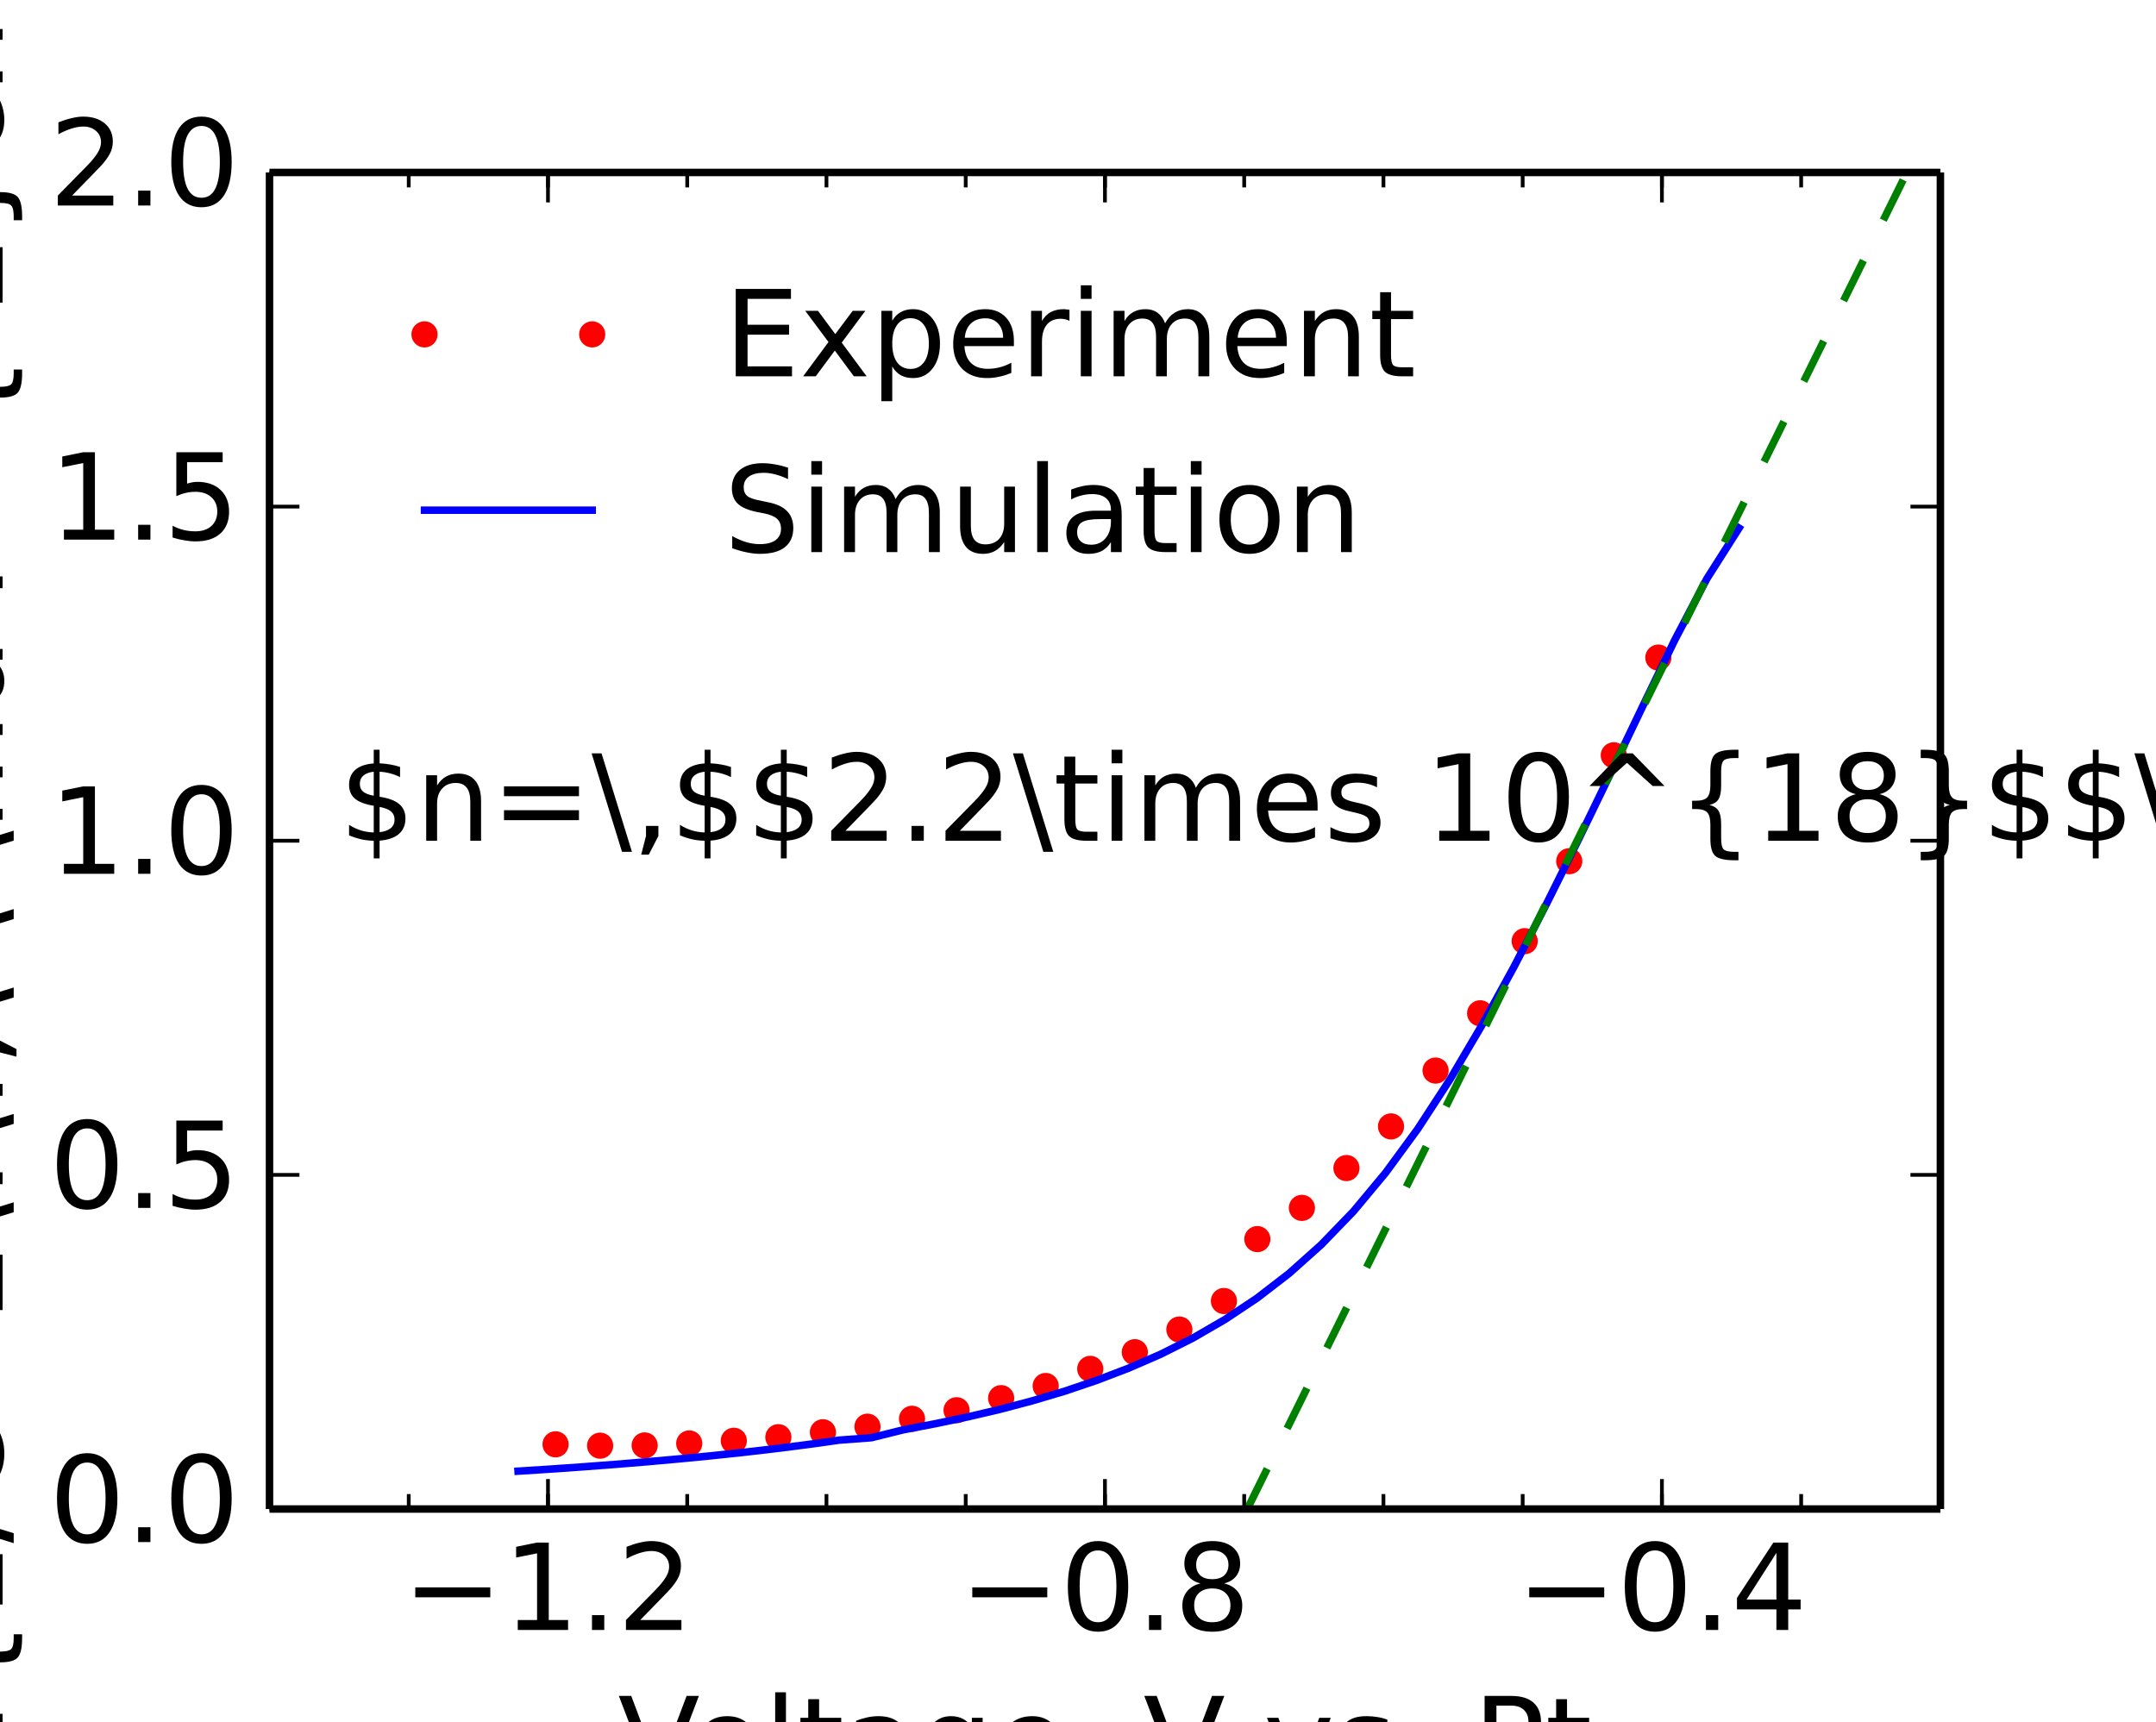
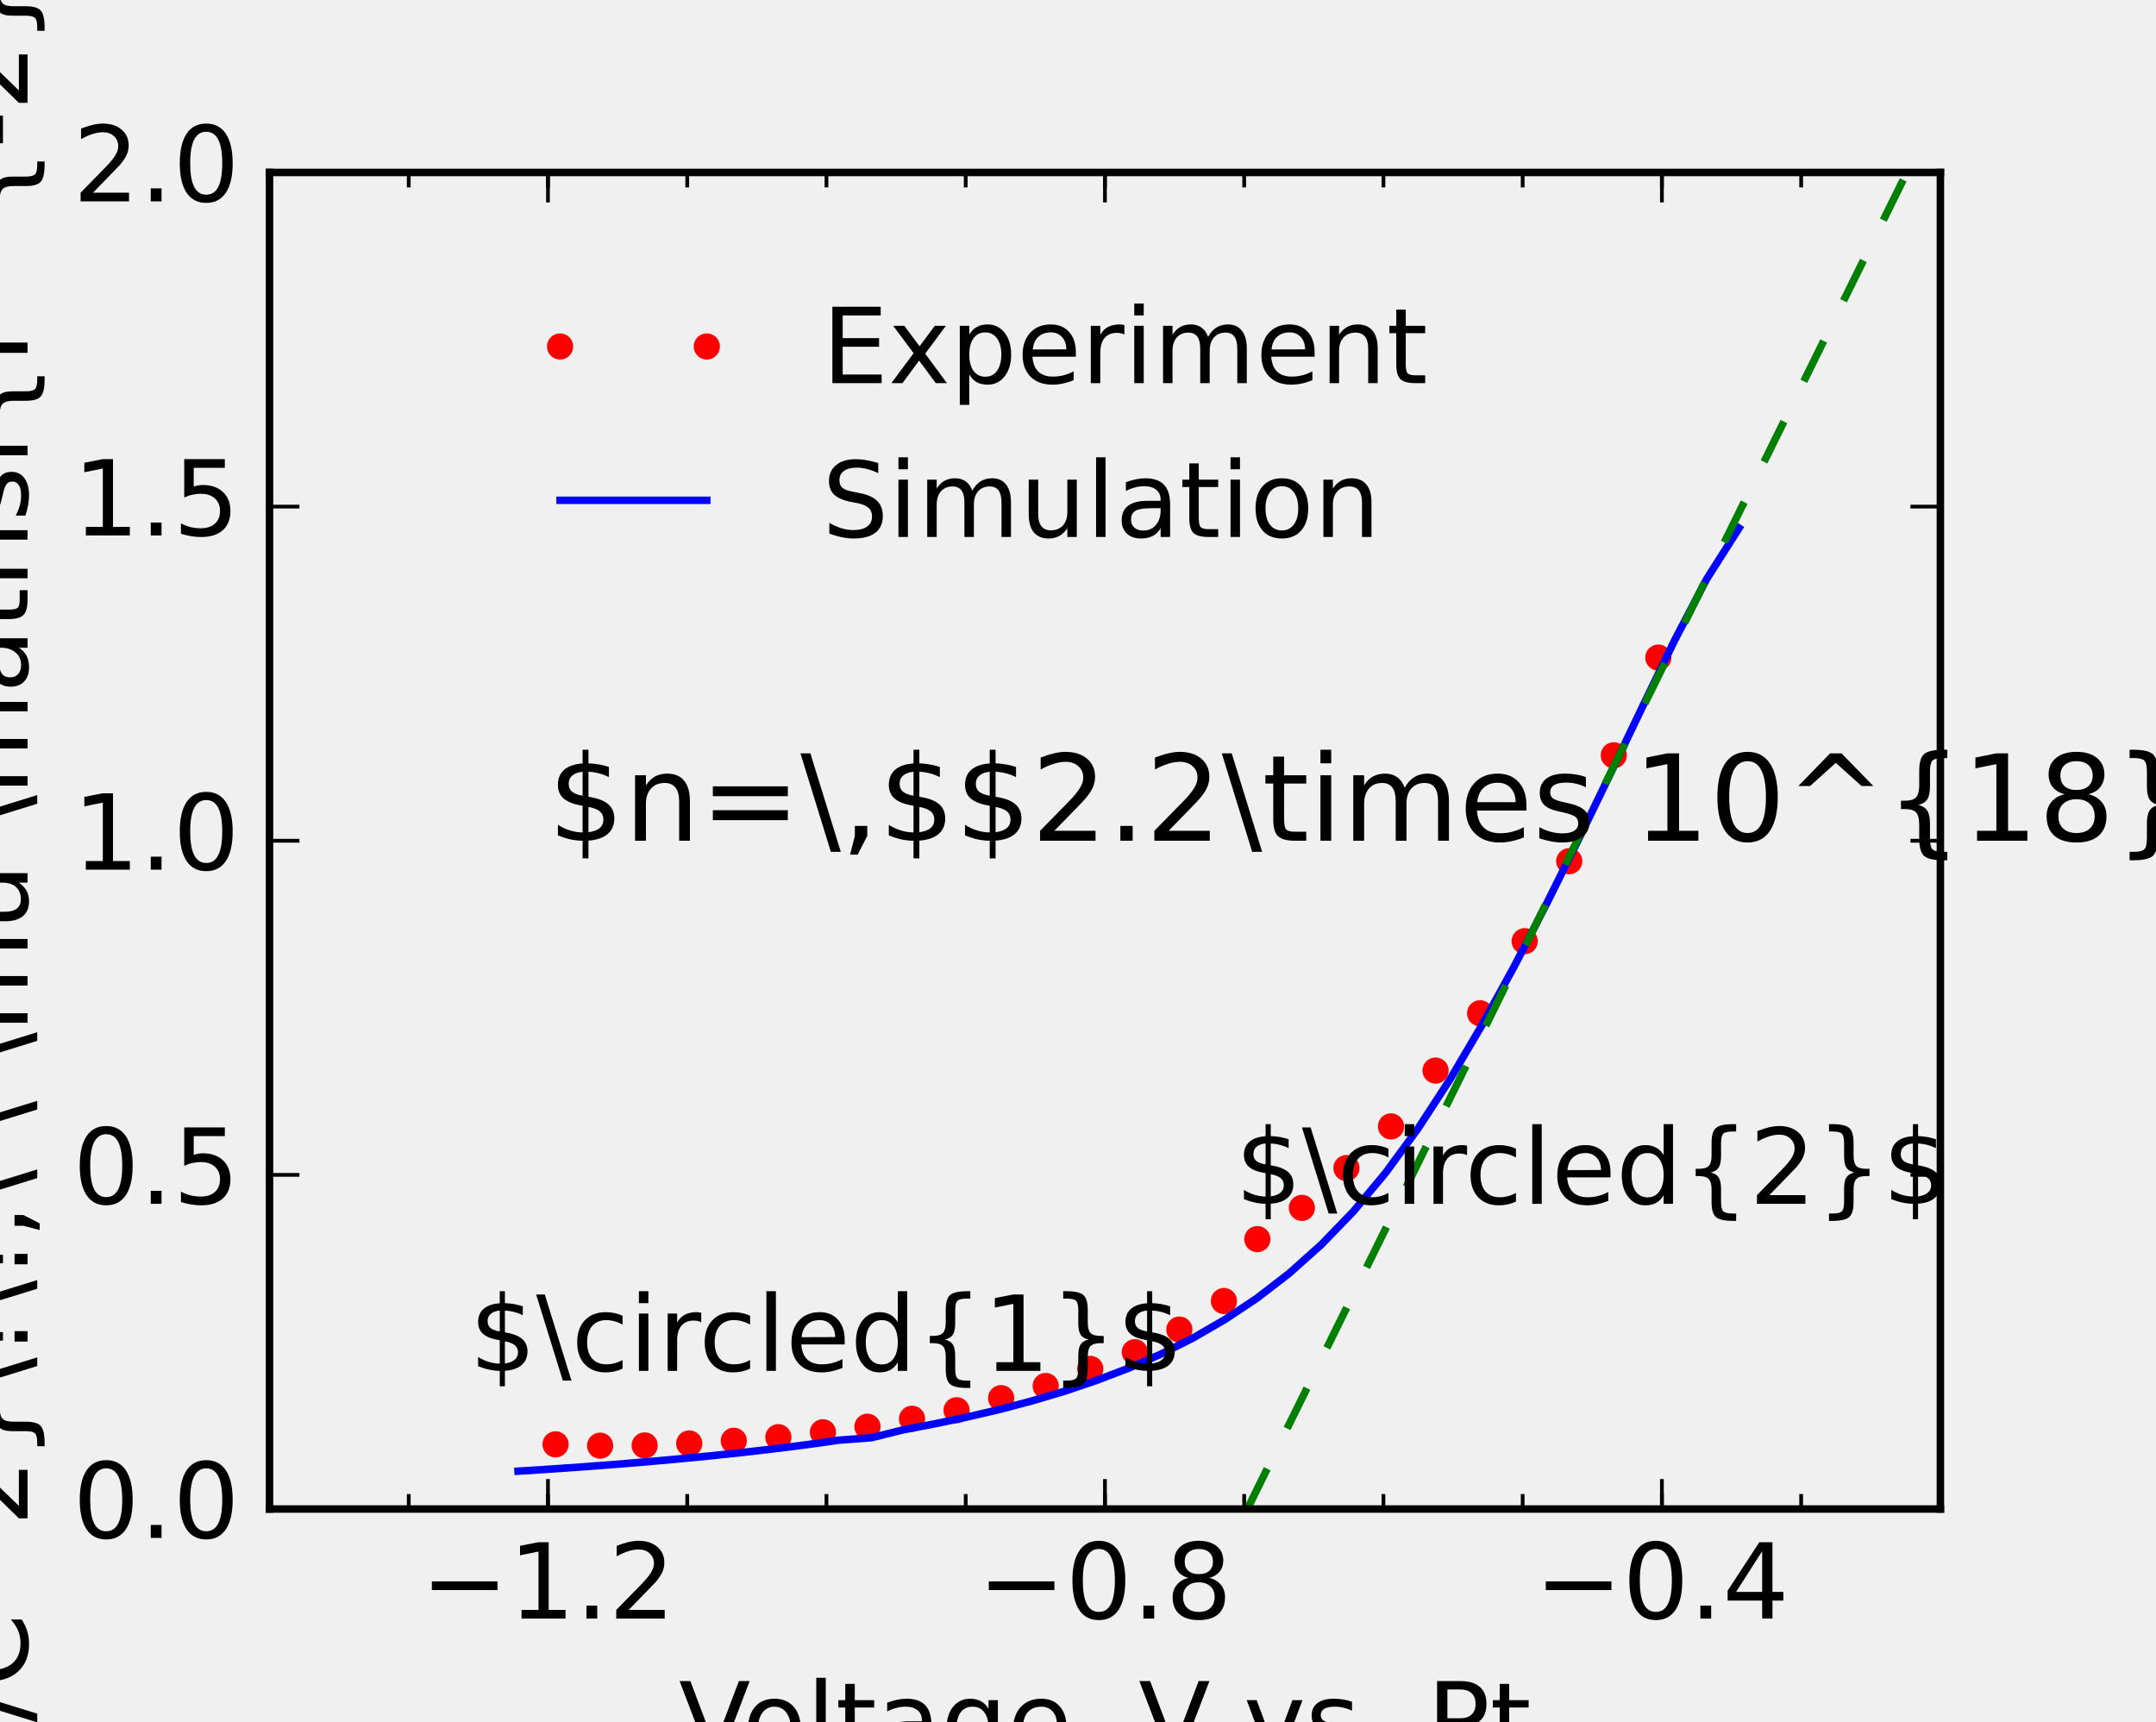
<svg xmlns="http://www.w3.org/2000/svg" xmlns:xlink="http://www.w3.org/1999/xlink" height="230pt" version="1.1" viewBox="0 0 288 230" width="288pt">
  <defs>
    <style type="text/css">
*{stroke-linecap:butt;stroke-linejoin:round;}
  </style>
  </defs>
  <g id="figure_1">
    <g id="patch_1">
-       <path d=" M0 230.4 L288 230.4 L288 0 L0 0 z " style="fill:#ffffff;" />
+       <path d=" M0 230.4 L288 230.4 L288 0 L0 0 z " style="fill:none;" />
    </g>
    <g id="axes_1">
      <g id="patch_2">
-         <path d=" M36 201.6 L259.2 201.6 L259.2 23.04 L36 23.04 z " style="fill:#ffffff;" />
+         <path d=" M36 201.6 L259.2 201.6 L259.2 23.04 L36 23.04 z " style="fill:none;" />
      </g>
      <g id="line2d_1">
        <defs>
          <path d=" M0 1.5 C0.398 1.5 0.779 1.342 1.061 1.061 C1.342 0.779 1.5 0.398 1.5 0 C1.5 -0.398 1.342 -0.779 1.061 -1.061 C0.779 -1.342 0.398 -1.5 0 -1.5 C-0.398 -1.5 -0.779 -1.342 -1.061 -1.061 C-1.342 -0.779 -1.5 -0.398 -1.5 0 C-1.5 0.398 -1.342 0.779 -1.061 1.061 C-0.779 1.342 -0.398 1.5 0 1.5 z " id="m590d835582" style="stroke:#ff0000;stroke-width:0.5;" />
        </defs>
        <g clip-path="url(#p86a06fd9fa)">
          <use style="fill:#ff0000;stroke:#ff0000;stroke-width:0.5;" x="74.212" xlink:href="#m590d835582" y="192.957" />
          <use style="fill:#ff0000;stroke:#ff0000;stroke-width:0.5;" x="80.164" xlink:href="#m590d835582" y="193.137" />
          <use style="fill:#ff0000;stroke:#ff0000;stroke-width:0.5;" x="86.116" xlink:href="#m590d835582" y="193.106" />
          <use style="fill:#ff0000;stroke:#ff0000;stroke-width:0.5;" x="92.068" xlink:href="#m590d835582" y="192.84" />
          <use style="fill:#ff0000;stroke:#ff0000;stroke-width:0.5;" x="98.02" xlink:href="#m590d835582" y="192.482" />
          <use style="fill:#ff0000;stroke:#ff0000;stroke-width:0.5;" x="103.972" xlink:href="#m590d835582" y="192.004" />
          <use style="fill:#ff0000;stroke:#ff0000;stroke-width:0.5;" x="109.924" xlink:href="#m590d835582" y="191.346" />
          <use style="fill:#ff0000;stroke:#ff0000;stroke-width:0.5;" x="115.876" xlink:href="#m590d835582" y="190.602" />
          <use style="fill:#ff0000;stroke:#ff0000;stroke-width:0.5;" x="121.828" xlink:href="#m590d835582" y="189.547" />
          <use style="fill:#ff0000;stroke:#ff0000;stroke-width:0.5;" x="127.78" xlink:href="#m590d835582" y="188.404" />
          <use style="fill:#ff0000;stroke:#ff0000;stroke-width:0.5;" x="133.732" xlink:href="#m590d835582" y="186.788" />
          <use style="fill:#ff0000;stroke:#ff0000;stroke-width:0.5;" x="139.684" xlink:href="#m590d835582" y="185.166" />
          <use style="fill:#ff0000;stroke:#ff0000;stroke-width:0.5;" x="145.636" xlink:href="#m590d835582" y="182.878" />
          <use style="fill:#ff0000;stroke:#ff0000;stroke-width:0.5;" x="151.588" xlink:href="#m590d835582" y="180.649" />
          <use style="fill:#ff0000;stroke:#ff0000;stroke-width:0.5;" x="157.54" xlink:href="#m590d835582" y="177.624" />
          <use style="fill:#ff0000;stroke:#ff0000;stroke-width:0.5;" x="163.492" xlink:href="#m590d835582" y="173.811" />
          <use style="fill:#ff0000;stroke:#ff0000;stroke-width:0.5;" x="167.956" xlink:href="#m590d835582" y="165.54" />
          <use style="fill:#ff0000;stroke:#ff0000;stroke-width:0.5;" x="173.908" xlink:href="#m590d835582" y="161.37" />
          <use style="fill:#ff0000;stroke:#ff0000;stroke-width:0.5;" x="179.86" xlink:href="#m590d835582" y="156.048" />
          <use style="fill:#ff0000;stroke:#ff0000;stroke-width:0.5;" x="185.812" xlink:href="#m590d835582" y="150.485" />
          <use style="fill:#ff0000;stroke:#ff0000;stroke-width:0.5;" x="191.764" xlink:href="#m590d835582" y="143.025" />
          <use style="fill:#ff0000;stroke:#ff0000;stroke-width:0.5;" x="197.716" xlink:href="#m590d835582" y="135.373" />
          <use style="fill:#ff0000;stroke:#ff0000;stroke-width:0.5;" x="203.668" xlink:href="#m590d835582" y="125.74" />
          <use style="fill:#ff0000;stroke:#ff0000;stroke-width:0.5;" x="209.62" xlink:href="#m590d835582" y="115.053" />
          <use style="fill:#ff0000;stroke:#ff0000;stroke-width:0.5;" x="215.572" xlink:href="#m590d835582" y="100.905" />
          <use style="fill:#ff0000;stroke:#ff0000;stroke-width:0.5;" x="221.524" xlink:href="#m590d835582" y="87.851" />
        </g>
      </g>
      <g id="line2d_2">
        <path clip-path="url(#p86a06fd9fa)" d=" M69.201 196.544 L73.479 196.27 L77.776 195.97 L82.072 195.647 L86.369 195.293 L90.647 194.911 L94.943 194.494 L99.24 194.039 L103.537 193.54 L107.833 192.996 L112.111 192.397 L116.408 192.075 L120.704 191.009 L125.001 190.192 L129.279 189.291 L133.576 188.286 L137.872 187.151 L142.169 185.875 L146.447 184.43 L150.743 182.789 L155.04 180.922 L159.337 178.768 L163.633 176.279 L167.911 173.429 L172.208 170.117 L176.504 166.276 L180.801 161.827 L185.079 156.696 L189.376 150.835 L193.672 144.24 L197.969 136.945 L202.247 129.15 L206.543 120.833 L210.84 112.196 L215.137 103.328 L219.433 94.359 L223.711 85.511 L228.008 77.309 L232.304 70.554" style="fill:none;stroke:#0000ff;stroke-linecap:square;" />
      </g>
      <g id="line2d_3">
        <path clip-path="url(#p86a06fd9fa)" d=" M166.621 201.6 L254.717 23.04" style="fill:none;stroke:#008000;stroke-dasharray:6,6;stroke-dashoffset:0.0;" />
      </g>
+       <g id="patch_3">
+         <path d=" M36 201.6 L259.2 201.6" style="fill:none;stroke:#000000;stroke-linecap:square;stroke-linejoin:miter;" />
+       </g>
+       <g id="patch_4">
+         <path d=" M36 23.04 L259.2 23.04" style="fill:none;stroke:#000000;stroke-linecap:square;stroke-linejoin:miter;" />
+       </g>
+       <g id="patch_5">
+         <path d=" M259.2 201.6 L259.2 23.04" style="fill:none;stroke:#000000;stroke-linecap:square;stroke-linejoin:miter;" />
+       </g>
+       <g id="patch_6">
+         <path d=" M36 201.6 L36 23.04" style="fill:none;stroke:#000000;stroke-linecap:square;stroke-linejoin:miter;" />
+       </g>
      <g id="matplotlib.axis_1">
        <g id="xtick_1">
          <g id="line2d_4">
            <defs>
              <path d=" M0 0 L0 -4" id="mc7db9fdffb" style="stroke:#000000;stroke-width:0.5;" />
            </defs>
            <g>
              <use style="stroke:#000000;stroke-width:0.5;" x="73.2" xlink:href="#mc7db9fdffb" y="201.6" />
            </g>
          </g>
          <g id="line2d_5">
            <defs>
              <path d=" M0 0 L0 4" id="m5a7d422ac3" style="stroke:#000000;stroke-width:0.5;" />
            </defs>
            <g>
              <use style="stroke:#000000;stroke-width:0.5;" x="73.2" xlink:href="#m5a7d422ac3" y="23.04" />
            </g>
          </g>
          <g id="text_1">
-             <text style="font-family:Bitstream Vera Sans;font-size:16.0px;font-style:normal;text-anchor:middle;" transform="rotate(-0, 73.2, 217.7575)" x="73.2" y="217.757">−1.2</text>
+             <text style="font-family:Bitstream Vera Sans;font-size:14.0px;font-style:normal;text-anchor:middle;" transform="rotate(-0, 73.2, 216.2378)" x="73.2" y="216.238">−1.2</text>
          </g>
        </g>
        <g id="xtick_2">
          <g id="line2d_6">
            <g>
              <use style="stroke:#000000;stroke-width:0.5;" x="147.6" xlink:href="#mc7db9fdffb" y="201.6" />
            </g>
          </g>
          <g id="line2d_7">
            <g>
              <use style="stroke:#000000;stroke-width:0.5;" x="147.6" xlink:href="#m5a7d422ac3" y="23.04" />
            </g>
          </g>
          <g id="text_2">
-             <text style="font-family:Bitstream Vera Sans;font-size:16.0px;font-style:normal;text-anchor:middle;" transform="rotate(-0, 147.6, 217.7575)" x="147.6" y="217.757">−0.8</text>
+             <text style="font-family:Bitstream Vera Sans;font-size:14.0px;font-style:normal;text-anchor:middle;" transform="rotate(-0, 147.6, 216.2378)" x="147.6" y="216.238">−0.8</text>
          </g>
        </g>
        <g id="xtick_3">
          <g id="line2d_8">
            <g>
              <use style="stroke:#000000;stroke-width:0.5;" x="222.0" xlink:href="#mc7db9fdffb" y="201.6" />
            </g>
          </g>
          <g id="line2d_9">
            <g>
              <use style="stroke:#000000;stroke-width:0.5;" x="222.0" xlink:href="#m5a7d422ac3" y="23.04" />
            </g>
          </g>
          <g id="text_3">
-             <text style="font-family:Bitstream Vera Sans;font-size:16.0px;font-style:normal;text-anchor:middle;" transform="rotate(-0, 222, 217.7575)" x="222.0" y="217.757">−0.4</text>
+             <text style="font-family:Bitstream Vera Sans;font-size:14.0px;font-style:normal;text-anchor:middle;" transform="rotate(-0, 222, 216.2378)" x="222.0" y="216.238">−0.4</text>
          </g>
        </g>
        <g id="xtick_4">
          <g id="line2d_10">
            <defs>
              <path d=" M0 0 L0 -2" id="mc21db286a6" style="stroke:#000000;stroke-width:0.5;" />
            </defs>
            <g>
              <use style="stroke:#000000;stroke-width:0.5;" x="36.0" xlink:href="#mc21db286a6" y="201.6" />
            </g>
          </g>
          <g id="line2d_11">
            <defs>
              <path d=" M0 0 L0 2" id="ma9c915e141" style="stroke:#000000;stroke-width:0.5;" />
            </defs>
            <g>
              <use style="stroke:#000000;stroke-width:0.5;" x="36.0" xlink:href="#ma9c915e141" y="23.04" />
            </g>
          </g>
        </g>
        <g id="xtick_5">
          <g id="line2d_12">
            <g>
              <use style="stroke:#000000;stroke-width:0.5;" x="54.6" xlink:href="#mc21db286a6" y="201.6" />
            </g>
          </g>
          <g id="line2d_13">
            <g>
              <use style="stroke:#000000;stroke-width:0.5;" x="54.6" xlink:href="#ma9c915e141" y="23.04" />
            </g>
          </g>
        </g>
        <g id="xtick_6">
          <g id="line2d_14">
            <g>
              <use style="stroke:#000000;stroke-width:0.5;" x="73.2" xlink:href="#mc21db286a6" y="201.6" />
            </g>
          </g>
          <g id="line2d_15">
            <g>
              <use style="stroke:#000000;stroke-width:0.5;" x="73.2" xlink:href="#ma9c915e141" y="23.04" />
            </g>
          </g>
        </g>
        <g id="xtick_7">
          <g id="line2d_16">
            <g>
              <use style="stroke:#000000;stroke-width:0.5;" x="91.8" xlink:href="#mc21db286a6" y="201.6" />
            </g>
          </g>
          <g id="line2d_17">
            <g>
              <use style="stroke:#000000;stroke-width:0.5;" x="91.8" xlink:href="#ma9c915e141" y="23.04" />
            </g>
          </g>
        </g>
        <g id="xtick_8">
          <g id="line2d_18">
            <g>
              <use style="stroke:#000000;stroke-width:0.5;" x="110.4" xlink:href="#mc21db286a6" y="201.6" />
            </g>
          </g>
          <g id="line2d_19">
            <g>
              <use style="stroke:#000000;stroke-width:0.5;" x="110.4" xlink:href="#ma9c915e141" y="23.04" />
            </g>
          </g>
        </g>
        <g id="xtick_9">
          <g id="line2d_20">
            <g>
              <use style="stroke:#000000;stroke-width:0.5;" x="129.0" xlink:href="#mc21db286a6" y="201.6" />
            </g>
          </g>
          <g id="line2d_21">
            <g>
              <use style="stroke:#000000;stroke-width:0.5;" x="129.0" xlink:href="#ma9c915e141" y="23.04" />
            </g>
          </g>
        </g>
        <g id="xtick_10">
          <g id="line2d_22">
            <g>
              <use style="stroke:#000000;stroke-width:0.5;" x="147.6" xlink:href="#mc21db286a6" y="201.6" />
            </g>
          </g>
          <g id="line2d_23">
            <g>
              <use style="stroke:#000000;stroke-width:0.5;" x="147.6" xlink:href="#ma9c915e141" y="23.04" />
            </g>
          </g>
        </g>
        <g id="xtick_11">
          <g id="line2d_24">
            <g>
              <use style="stroke:#000000;stroke-width:0.5;" x="166.2" xlink:href="#mc21db286a6" y="201.6" />
            </g>
          </g>
          <g id="line2d_25">
            <g>
              <use style="stroke:#000000;stroke-width:0.5;" x="166.2" xlink:href="#ma9c915e141" y="23.04" />
            </g>
          </g>
        </g>
        <g id="xtick_12">
          <g id="line2d_26">
            <g>
              <use style="stroke:#000000;stroke-width:0.5;" x="184.8" xlink:href="#mc21db286a6" y="201.6" />
            </g>
          </g>
          <g id="line2d_27">
            <g>
              <use style="stroke:#000000;stroke-width:0.5;" x="184.8" xlink:href="#ma9c915e141" y="23.04" />
            </g>
          </g>
        </g>
        <g id="xtick_13">
          <g id="line2d_28">
            <g>
              <use style="stroke:#000000;stroke-width:0.5;" x="203.4" xlink:href="#mc21db286a6" y="201.6" />
            </g>
          </g>
          <g id="line2d_29">
            <g>
              <use style="stroke:#000000;stroke-width:0.5;" x="203.4" xlink:href="#ma9c915e141" y="23.04" />
            </g>
          </g>
        </g>
        <g id="xtick_14">
          <g id="line2d_30">
            <g>
              <use style="stroke:#000000;stroke-width:0.5;" x="222.0" xlink:href="#mc21db286a6" y="201.6" />
            </g>
          </g>
          <g id="line2d_31">
            <g>
              <use style="stroke:#000000;stroke-width:0.5;" x="222.0" xlink:href="#ma9c915e141" y="23.04" />
            </g>
          </g>
        </g>
        <g id="xtick_15">
          <g id="line2d_32">
            <g>
              <use style="stroke:#000000;stroke-width:0.5;" x="240.6" xlink:href="#mc21db286a6" y="201.6" />
            </g>
          </g>
          <g id="line2d_33">
            <g>
              <use style="stroke:#000000;stroke-width:0.5;" x="240.6" xlink:href="#ma9c915e141" y="23.04" />
            </g>
          </g>
        </g>
        <g id="xtick_16">
          <g id="line2d_34">
            <g>
              <use style="stroke:#000000;stroke-width:0.5;" x="259.2" xlink:href="#mc21db286a6" y="201.6" />
            </g>
          </g>
          <g id="line2d_35">
            <g>
              <use style="stroke:#000000;stroke-width:0.5;" x="259.2" xlink:href="#ma9c915e141" y="23.04" />
            </g>
          </g>
        </g>
        <g id="text_4">
-           <text style="font-family:Bitstream Vera Sans;font-size:16.0px;font-style:normal;text-anchor:middle;" transform="rotate(-0, 147.6, 238.2425)" x="147.6" y="238.243">Voltage, V vs. Pt</text>
+           <text style="font-family:Bitstream Vera Sans;font-size:14.0px;font-style:normal;text-anchor:middle;" transform="rotate(-0, 147.6, 234.7872)" x="147.6" y="234.787">Voltage, V vs. Pt</text>
        </g>
      </g>
      <g id="matplotlib.axis_2">
        <g id="ytick_1">
          <g id="line2d_36">
            <defs>
              <path d=" M0 0 L4 0" id="md7965d1ba0" style="stroke:#000000;stroke-width:0.5;" />
            </defs>
            <g>
              <use style="stroke:#000000;stroke-width:0.5;" x="36.0" xlink:href="#md7965d1ba0" y="201.6" />
            </g>
          </g>
          <g id="line2d_37">
            <defs>
              <path d=" M0 0 L-4 0" id="md9a1c1a7cd" style="stroke:#000000;stroke-width:0.5;" />
            </defs>
            <g>
              <use style="stroke:#000000;stroke-width:0.5;" x="259.2" xlink:href="#md9a1c1a7cd" y="201.6" />
            </g>
          </g>
          <g id="text_5">
-             <text style="font-family:Bitstream Vera Sans;font-size:16.0px;font-style:normal;text-anchor:end;" transform="rotate(-0, 32, 206.015)" x="32.0" y="206.015">0.0</text>
+             <text style="font-family:Bitstream Vera Sans;font-size:14.0px;font-style:normal;text-anchor:end;" transform="rotate(-0, 32, 205.4631)" x="32.0" y="205.463">0.0</text>
          </g>
        </g>
        <g id="ytick_2">
          <g id="line2d_38">
            <g>
              <use style="stroke:#000000;stroke-width:0.5;" x="36.0" xlink:href="#md7965d1ba0" y="156.96" />
            </g>
          </g>
          <g id="line2d_39">
            <g>
              <use style="stroke:#000000;stroke-width:0.5;" x="259.2" xlink:href="#md9a1c1a7cd" y="156.96" />
            </g>
          </g>
          <g id="text_6">
-             <text style="font-family:Bitstream Vera Sans;font-size:16.0px;font-style:normal;text-anchor:end;" transform="rotate(-0, 32, 161.375)" x="32.0" y="161.375">0.5</text>
+             <text style="font-family:Bitstream Vera Sans;font-size:14.0px;font-style:normal;text-anchor:end;" transform="rotate(-0, 32, 160.8231)" x="32.0" y="160.823">0.5</text>
          </g>
        </g>
        <g id="ytick_3">
          <g id="line2d_40">
            <g>
              <use style="stroke:#000000;stroke-width:0.5;" x="36.0" xlink:href="#md7965d1ba0" y="112.32" />
            </g>
          </g>
          <g id="line2d_41">
            <g>
              <use style="stroke:#000000;stroke-width:0.5;" x="259.2" xlink:href="#md9a1c1a7cd" y="112.32" />
            </g>
          </g>
          <g id="text_7">
-             <text style="font-family:Bitstream Vera Sans;font-size:16.0px;font-style:normal;text-anchor:end;" transform="rotate(-0, 32, 116.735)" x="32.0" y="116.735">1.0</text>
+             <text style="font-family:Bitstream Vera Sans;font-size:14.0px;font-style:normal;text-anchor:end;" transform="rotate(-0, 32, 116.1831)" x="32.0" y="116.183">1.0</text>
          </g>
        </g>
        <g id="ytick_4">
          <g id="line2d_42">
            <g>
              <use style="stroke:#000000;stroke-width:0.5;" x="36.0" xlink:href="#md7965d1ba0" y="67.68" />
            </g>
          </g>
          <g id="line2d_43">
            <g>
              <use style="stroke:#000000;stroke-width:0.5;" x="259.2" xlink:href="#md9a1c1a7cd" y="67.68" />
            </g>
          </g>
          <g id="text_8">
-             <text style="font-family:Bitstream Vera Sans;font-size:16.0px;font-style:normal;text-anchor:end;" transform="rotate(-0, 32, 72.095)" x="32.0" y="72.095">1.5</text>
+             <text style="font-family:Bitstream Vera Sans;font-size:14.0px;font-style:normal;text-anchor:end;" transform="rotate(-0, 32, 71.54313)" x="32.0" y="71.543">1.5</text>
          </g>
        </g>
        <g id="ytick_5">
          <g id="line2d_44">
            <g>
              <use style="stroke:#000000;stroke-width:0.5;" x="36.0" xlink:href="#md7965d1ba0" y="23.04" />
            </g>
          </g>
          <g id="line2d_45">
            <g>
              <use style="stroke:#000000;stroke-width:0.5;" x="259.2" xlink:href="#md9a1c1a7cd" y="23.04" />
            </g>
          </g>
          <g id="text_9">
-             <text style="font-family:Bitstream Vera Sans;font-size:16.0px;font-style:normal;text-anchor:end;" transform="rotate(-0, 32, 27.455)" x="32.0" y="27.455">2.0</text>
+             <text style="font-family:Bitstream Vera Sans;font-size:14.0px;font-style:normal;text-anchor:end;" transform="rotate(-0, 32, 26.90312)" x="32.0" y="26.903">2.0</text>
          </g>
        </g>
        <g id="text_10">
-           <text style="font-family:Bitstream Vera Sans;font-size:16.0px;font-style:normal;text-anchor:middle;" transform="rotate(-90, 0.345, 112.32)" x="0.345" y="112.32">$\mathsf{1/C^2\!\!,\ \ \mu F^{-2}cm^{-4}}$</text>
-         </g>
-       </g>
-       <g id="patch_3">
-         <path d=" M36 201.6 L259.2 201.6" style="fill:none;stroke:#000000;" />
-       </g>
-       <g id="patch_4">
-         <path d=" M259.2 201.6 L259.2 23.04" style="fill:none;stroke:#000000;" />
-       </g>
-       <g id="patch_5">
-         <path d=" M36 201.6 L36 23.04" style="fill:none;stroke:#000000;" />
-       </g>
-       <g id="patch_6">
-         <path d=" M36 23.04 L259.2 23.04" style="fill:none;stroke:#000000;" />
+           <text style="font-family:Bitstream Vera Sans;font-size:14.0px;font-style:normal;text-anchor:middle;" transform="rotate(-90, 3.676875, 112.32)" x="3.677" y="112.32">$\mathsf{1/C^2}\!\!,\ \ \mu \mathsf{F^{-2}cm^{-4}}$</text>
+         </g>
      </g>
      <g id="text_11">
-         <text style="font-family:Bitstream Vera Sans;font-size:16.0px;font-style:normal;text-anchor:start;" transform="rotate(-0, 45.3, 112.32)" x="45.3" y="112.32">$n=\,$$2.2\times 10^{18}$$\ \mathsf{cm^{-3}}$</text>
+         <text style="font-family:Bitstream Vera Sans;font-size:16.0px;font-style:normal;text-anchor:start;" transform="rotate(-0, 73.2, 112.32)" x="73.2" y="112.32">$n=\,$$2.2\times 10^{18}$$\ \mathsf{cm^{-3}}$</text>
+       </g>
+       <g id="text_12">
+         <text style="font-family:Bitstream Vera Sans;font-size:14.0px;font-style:normal;text-anchor:middle;" transform="rotate(-0, 110.4, 183.1431)" x="110.4" y="183.143">$\circled{1}$</text>
+       </g>
+       <g id="text_13">
+         <text style="font-family:Bitstream Vera Sans;font-size:14.0px;font-style:normal;text-anchor:middle;" transform="rotate(-0, 212.7, 160.8231)" x="212.7" y="160.823">$\circled{2}$</text>
      </g>
    </g>
    <g id="legend_1">
      <g id="line2d_46" />
      <g id="line2d_47">
        <g>
-           <use style="fill:#ff0000;stroke:#ff0000;stroke-width:0.5;" x="56.705" xlink:href="#m590d835582" y="44.672" />
-           <use style="fill:#ff0000;stroke:#ff0000;stroke-width:0.5;" x="79.105" xlink:href="#m590d835582" y="44.672" />
-         </g>
-       </g>
-       <g id="text_12">
-         <text style="font-family:Bitstream Vera Sans;font-size:16.0px;font-style:normal;text-anchor:start;" transform="rotate(-0, 96.705, 50.2725)" x="96.705" y="50.273">Experiment</text>
+           <use style="fill:#ff0000;stroke:#ff0000;stroke-width:0.5;" x="74.817" xlink:href="#m590d835582" y="46.288" />
+           <use style="fill:#ff0000;stroke:#ff0000;stroke-width:0.5;" x="94.417" xlink:href="#m590d835582" y="46.288" />
+         </g>
+       </g>
+       <g id="text_14">
+         <text style="font-family:Bitstream Vera Sans;font-size:14.0px;font-style:normal;text-anchor:start;" transform="rotate(-0, 109.8169, 51.18844)" x="109.817" y="51.188">Experiment</text>
      </g>
      <g id="line2d_48">
-         <path d=" M56.705 68.157 L79.105 68.157" style="fill:none;stroke:#0000ff;stroke-linecap:square;" />
+         <path d=" M74.817 66.838 L94.417 66.838" style="fill:none;stroke:#0000ff;stroke-linecap:square;" />
      </g>
      <g id="line2d_49" />
-       <g id="text_13">
-         <text style="font-family:Bitstream Vera Sans;font-size:16.0px;font-style:normal;text-anchor:start;" transform="rotate(-0, 96.705, 73.7575)" x="96.705" y="73.757">Simulation</text>
+       <g id="text_15">
+         <text style="font-family:Bitstream Vera Sans;font-size:14.0px;font-style:normal;text-anchor:start;" transform="rotate(-0, 109.8169, 71.73781)" x="109.817" y="71.738">Simulation</text>
      </g>
    </g>
  </g>
  <defs>
    <clipPath id="p86a06fd9fa">
      <rect height="178.56" width="223.2" x="36.0" y="23.04" />
    </clipPath>
  </defs>
</svg>
